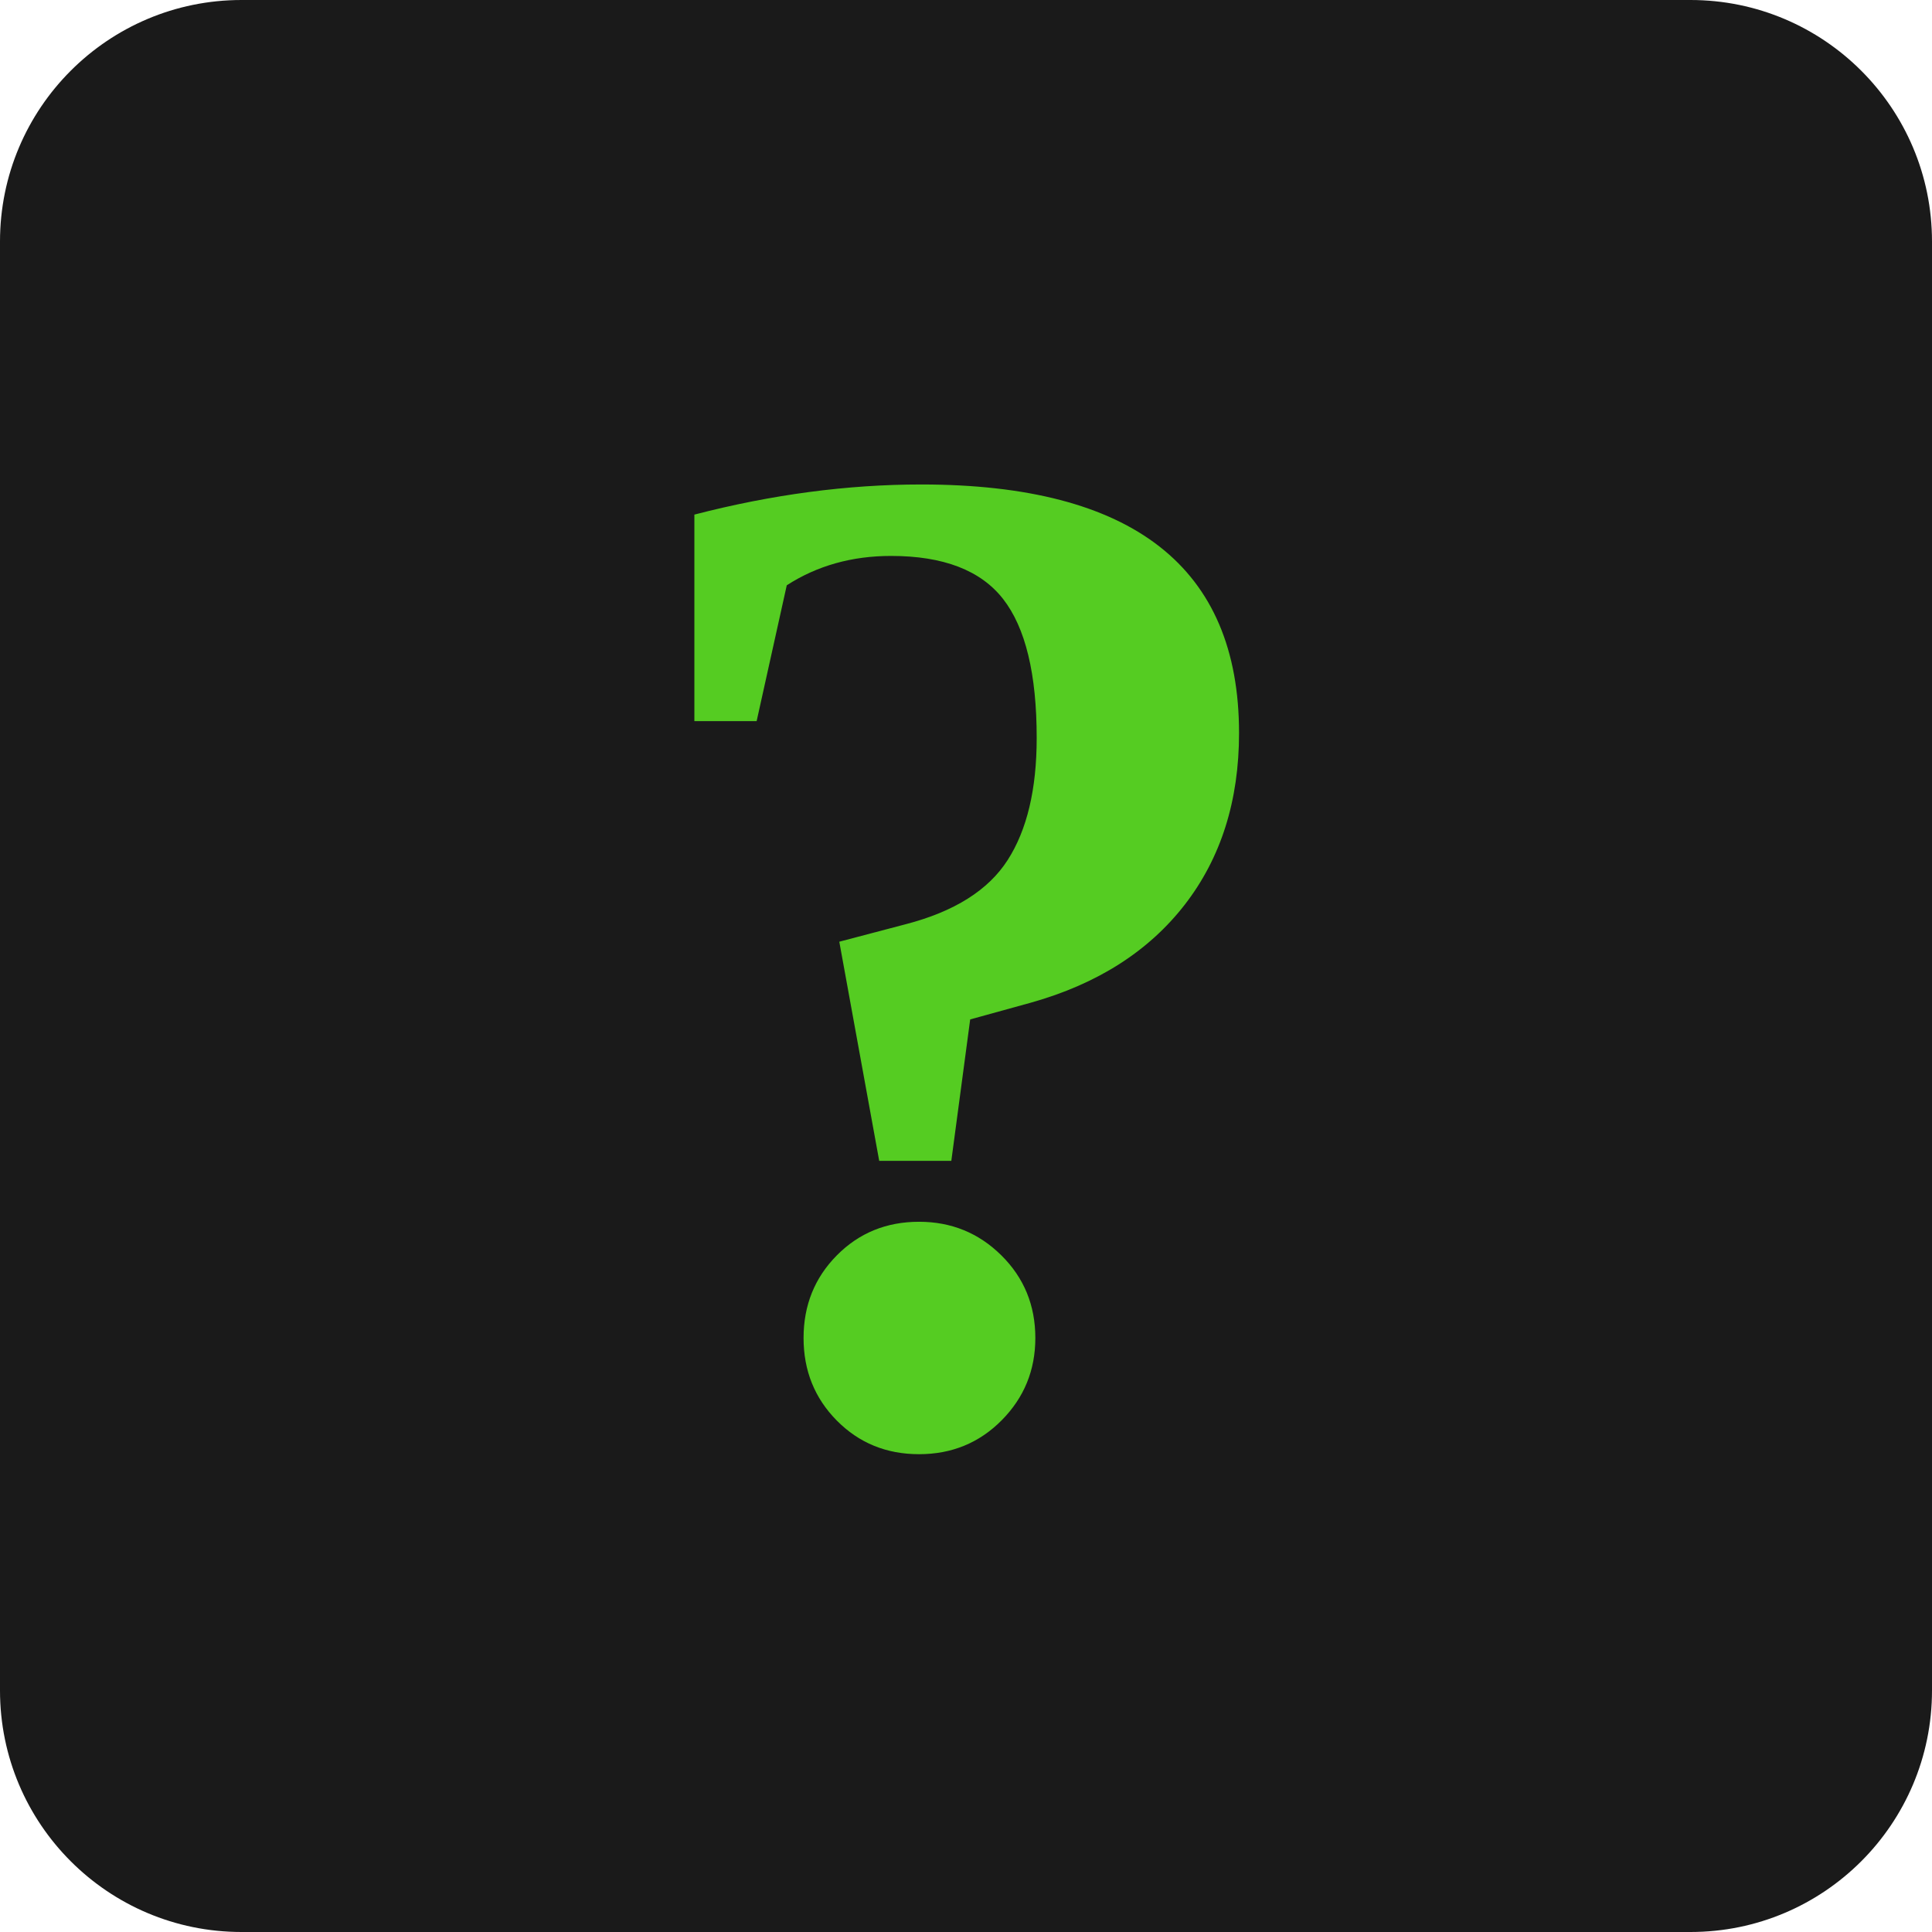
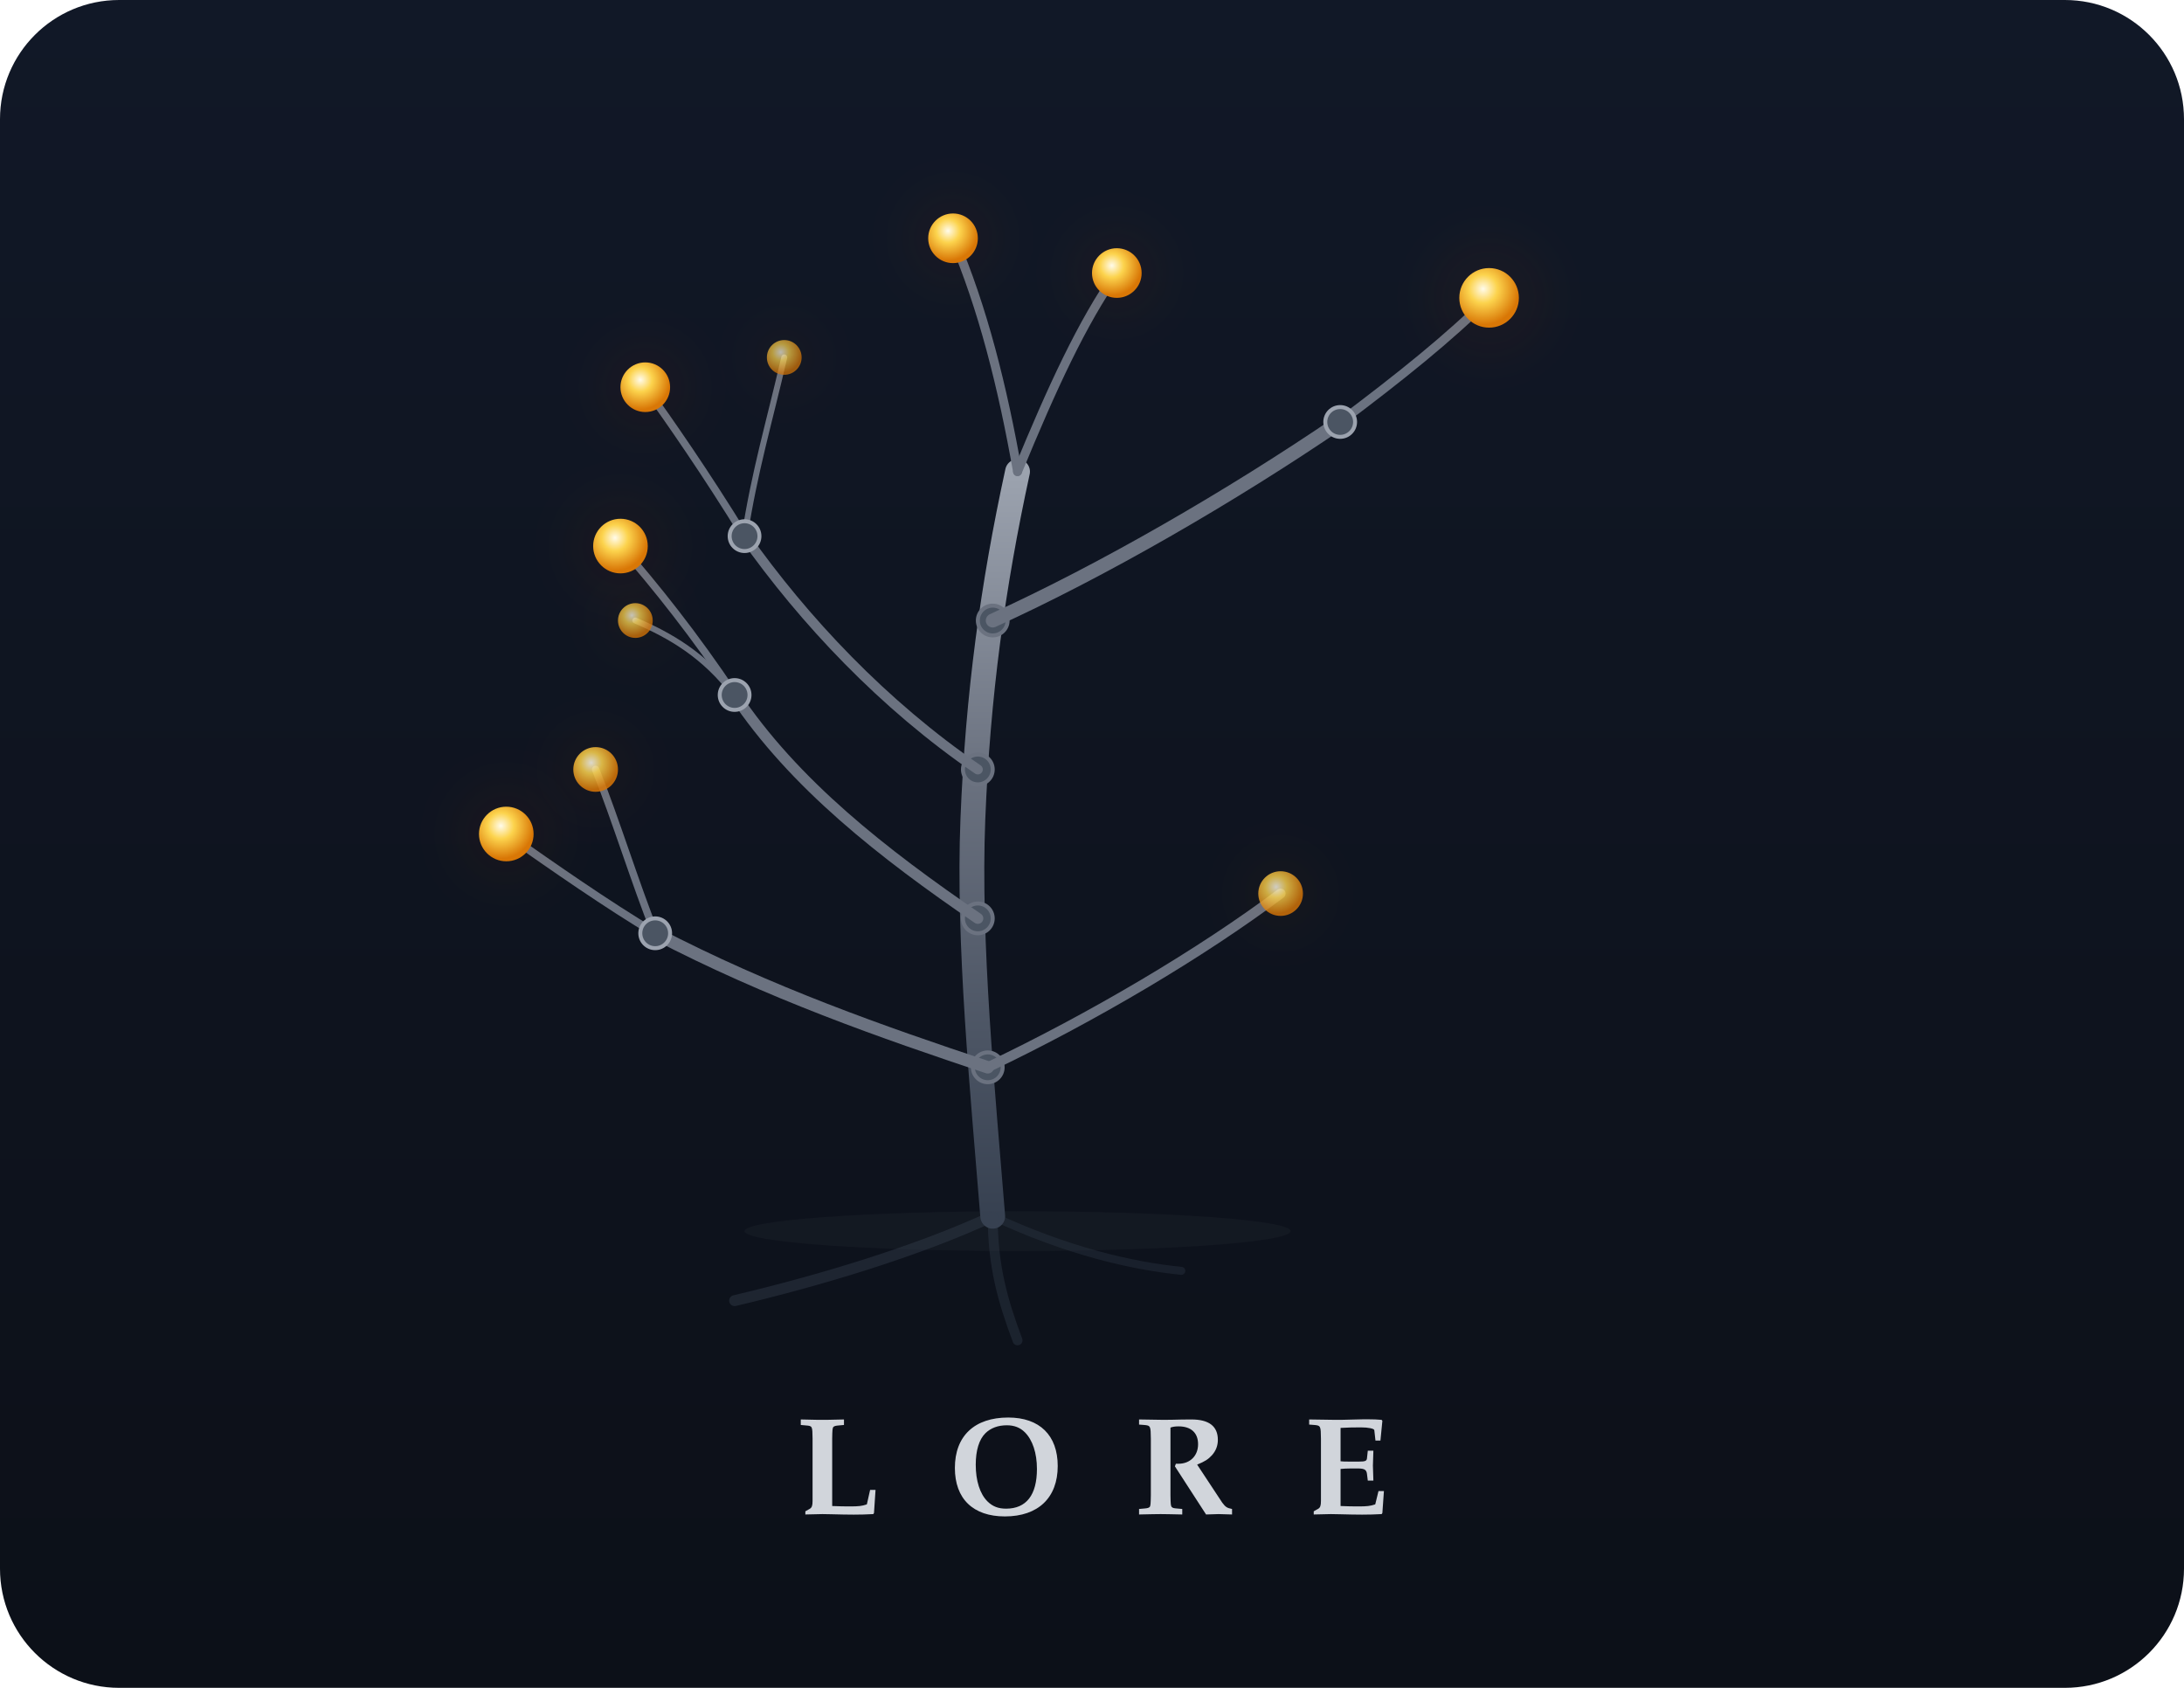
- <svg xmlns="http://www.w3.org/2000/svg" viewBox="0 0 512 512" width="512" height="512">
+ <svg xmlns="http://www.w3.org/2000/svg" viewBox="0 0 440 340" width="440" height="340">
  <defs>
-     <style>
-       .bg { fill: #1a1a1a; }
-       .glyph { fill: #55cc22; font-family: 'Georgia', 'Times New Roman', serif; font-size: 380px; font-weight: bold; }
-     </style>
+     <linearGradient id="t2bGold" x1="0%" y1="0%" x2="100%" y2="100%">
+       <stop offset="0%" stop-color="#FEF3C7" />
+       <stop offset="30%" stop-color="#FBBF24" />
+       <stop offset="70%" stop-color="#D97706" />
+       <stop offset="100%" stop-color="#92400E" />
+     </linearGradient>
+     <linearGradient id="t2bBark" x1="0%" y1="100%" x2="0%" y2="0%">
+       <stop offset="0%" stop-color="#374151" />
+       <stop offset="60%" stop-color="#6B7280" />
+       <stop offset="100%" stop-color="#9CA3AF" />
+     </linearGradient>
+     <filter id="leafGlow2b" x="-100%" y="-100%" width="300%" height="300%">
+       <feGaussianBlur in="SourceGraphic" stdDeviation="4.5" result="blur" />
+       <feColorMatrix in="blur" type="matrix" values="1 0.7 0 0 0  0 0.5 0 0 0  0 0 0 0 0  0 0 0 0.55 0" />
+     </filter>
+     <radialGradient id="leafRad2b" cx="40%" cy="35%" r="60%">
+       <stop offset="0%" stop-color="#FFFBEB" />
+       <stop offset="40%" stop-color="#FCD34D" />
+       <stop offset="100%" stop-color="#D97706" />
+     </radialGradient>
+     <linearGradient id="bg2b" x1="0%" y1="0%" x2="0%" y2="100%">
+       <stop offset="0%" stop-color="#111827" />
+       <stop offset="100%" stop-color="#0c1018" />
+     </linearGradient>
  </defs>
-   <rect class="bg" width="512" height="512" rx="64" />
-   <text class="glyph" x="256" y="380" text-anchor="middle">?</text>
+   <rect width="440" height="340" fill="url(#bg2b)" rx="24" />
+   <ellipse cx="205" cy="248" rx="55" ry="4" fill="#1a1f28" opacity="0.5" />
+   <path d="M200,245 C198,220 195,190 196,165 C197,140 200,118 205,95" stroke="url(#t2bBark)" stroke-width="5" fill="none" stroke-linecap="round" />
+   <path d="M200,245 C185,252 165,258 148,262" stroke="#374151" stroke-width="2.2" fill="none" stroke-linecap="round" opacity="0.4" />
+   <path d="M200,245 C200,255 202,262 205,270" stroke="#374151" stroke-width="2" fill="none" stroke-linecap="round" opacity="0.35" />
+   <path d="M200,245 C215,252 228,255 238,256" stroke="#374151" stroke-width="1.6" fill="none" stroke-linecap="round" opacity="0.3" />
+   <circle cx="199" cy="215" r="3" fill="#4B5563" stroke="#6B7280" stroke-width="0.8" />
+   <circle cx="197" cy="185" r="3" fill="#4B5563" stroke="#6B7280" stroke-width="0.8" />
+   <circle cx="197" cy="155" r="3" fill="#4B5563" stroke="#6B7280" stroke-width="0.8" />
+   <circle cx="200" cy="125" r="3" fill="#4B5563" stroke="#6B7280" stroke-width="0.8" />
+   <path d="M199,215 C178,208 155,200 132,188" stroke="#6B7280" stroke-width="2.5" fill="none" stroke-linecap="round" />
+   <path d="M132,188 C122,182 112,175 102,168" stroke="#6B7280" stroke-width="1.6" fill="none" stroke-linecap="round" />
+   <path d="M132,188 C128,178 124,165 120,155" stroke="#6B7280" stroke-width="1.5" fill="none" stroke-linecap="round" />
+   <path d="M197,185 C178,172 160,158 148,140" stroke="#6B7280" stroke-width="2.2" fill="none" stroke-linecap="round" />
+   <path d="M148,140 C140,128 132,118 125,110" stroke="#6B7280" stroke-width="1.5" fill="none" stroke-linecap="round" />
+   <path d="M148,140 C142,132 135,128 128,125" stroke="#6B7280" stroke-width="1.2" fill="none" stroke-linecap="round" />
+   <path d="M197,155 C178,142 162,125 150,108" stroke="#6B7280" stroke-width="2" fill="none" stroke-linecap="round" />
+   <path d="M150,108 C142,95 135,85 130,78" stroke="#6B7280" stroke-width="1.5" fill="none" stroke-linecap="round" />
+   <path d="M150,108 C152,95 155,85 158,72" stroke="#6B7280" stroke-width="1.2" fill="none" stroke-linecap="round" />
+   <path d="M199,215 C220,205 242,192 258,180" stroke="#6B7280" stroke-width="2" fill="none" stroke-linecap="round" />
+   <path d="M200,125 C222,115 248,100 270,85" stroke="#6B7280" stroke-width="2.8" fill="none" stroke-linecap="round" />
+   <path d="M270,85 C282,76 292,68 300,60" stroke="#6B7280" stroke-width="1.8" fill="none" stroke-linecap="round" />
+   <path d="M205,95 C202,78 198,62 192,48" stroke="#6B7280" stroke-width="1.8" fill="none" stroke-linecap="round" />
+   <path d="M205,95 C212,78 218,65 225,55" stroke="#6B7280" stroke-width="1.8" fill="none" stroke-linecap="round" />
+   <circle cx="132" cy="188" r="3" fill="#4B5563" stroke="#9CA3AF" stroke-width="0.8" />
+   <circle cx="148" cy="140" r="3" fill="#4B5563" stroke="#9CA3AF" stroke-width="0.8" />
+   <circle cx="150" cy="108" r="3" fill="#4B5563" stroke="#9CA3AF" stroke-width="0.8" />
+   <circle cx="270" cy="85" r="3" fill="#4B5563" stroke="#9CA3AF" stroke-width="0.8" />
+   <circle cx="102" cy="168" r="11" fill="#D97706" opacity="0.07" filter="url(#leafGlow2b)" />
+   <circle cx="102" cy="168" r="5.5" fill="url(#leafRad2b)" />
+   <circle cx="120" cy="155" r="9" fill="#D97706" opacity="0.06" filter="url(#leafGlow2b)" />
+   <circle cx="120" cy="155" r="4.5" fill="url(#leafRad2b)" opacity="0.85" />
+   <circle cx="125" cy="110" r="11" fill="#D97706" opacity="0.07" filter="url(#leafGlow2b)" />
+   <circle cx="125" cy="110" r="5.5" fill="url(#leafRad2b)" />
+   <circle cx="128" cy="125" r="8" fill="#D97706" opacity="0.05" filter="url(#leafGlow2b)" />
+   <circle cx="128" cy="125" r="3.5" fill="url(#leafRad2b)" opacity="0.75" />
+   <circle cx="130" cy="78" r="10" fill="#D97706" opacity="0.07" filter="url(#leafGlow2b)" />
+   <circle cx="130" cy="78" r="5" fill="url(#leafRad2b)" />
+   <circle cx="158" cy="72" r="8" fill="#D97706" opacity="0.05" filter="url(#leafGlow2b)" />
+   <circle cx="158" cy="72" r="3.5" fill="url(#leafRad2b)" opacity="0.7" />
+   <circle cx="258" cy="180" r="9" fill="#D97706" opacity="0.06" filter="url(#leafGlow2b)" />
+   <circle cx="258" cy="180" r="4.5" fill="url(#leafRad2b)" opacity="0.8" />
+   <circle cx="300" cy="60" r="12" fill="#D97706" opacity="0.08" filter="url(#leafGlow2b)" />
+   <circle cx="300" cy="60" r="6" fill="url(#leafRad2b)" />
+   <circle cx="192" cy="48" r="10" fill="#D97706" opacity="0.07" filter="url(#leafGlow2b)" />
+   <circle cx="192" cy="48" r="5" fill="url(#leafRad2b)" />
+   <circle cx="225" cy="55" r="10" fill="#D97706" opacity="0.07" filter="url(#leafGlow2b)" />
+   <circle cx="225" cy="55" r="5" fill="url(#leafRad2b)" />
+   <text x="220" y="305" font-family="'Palatino Linotype', Palatino, Georgia, serif" font-size="28" font-weight="bold" fill="#d1d5db" text-anchor="middle" letter-spacing="14">LORE</text>
</svg>
